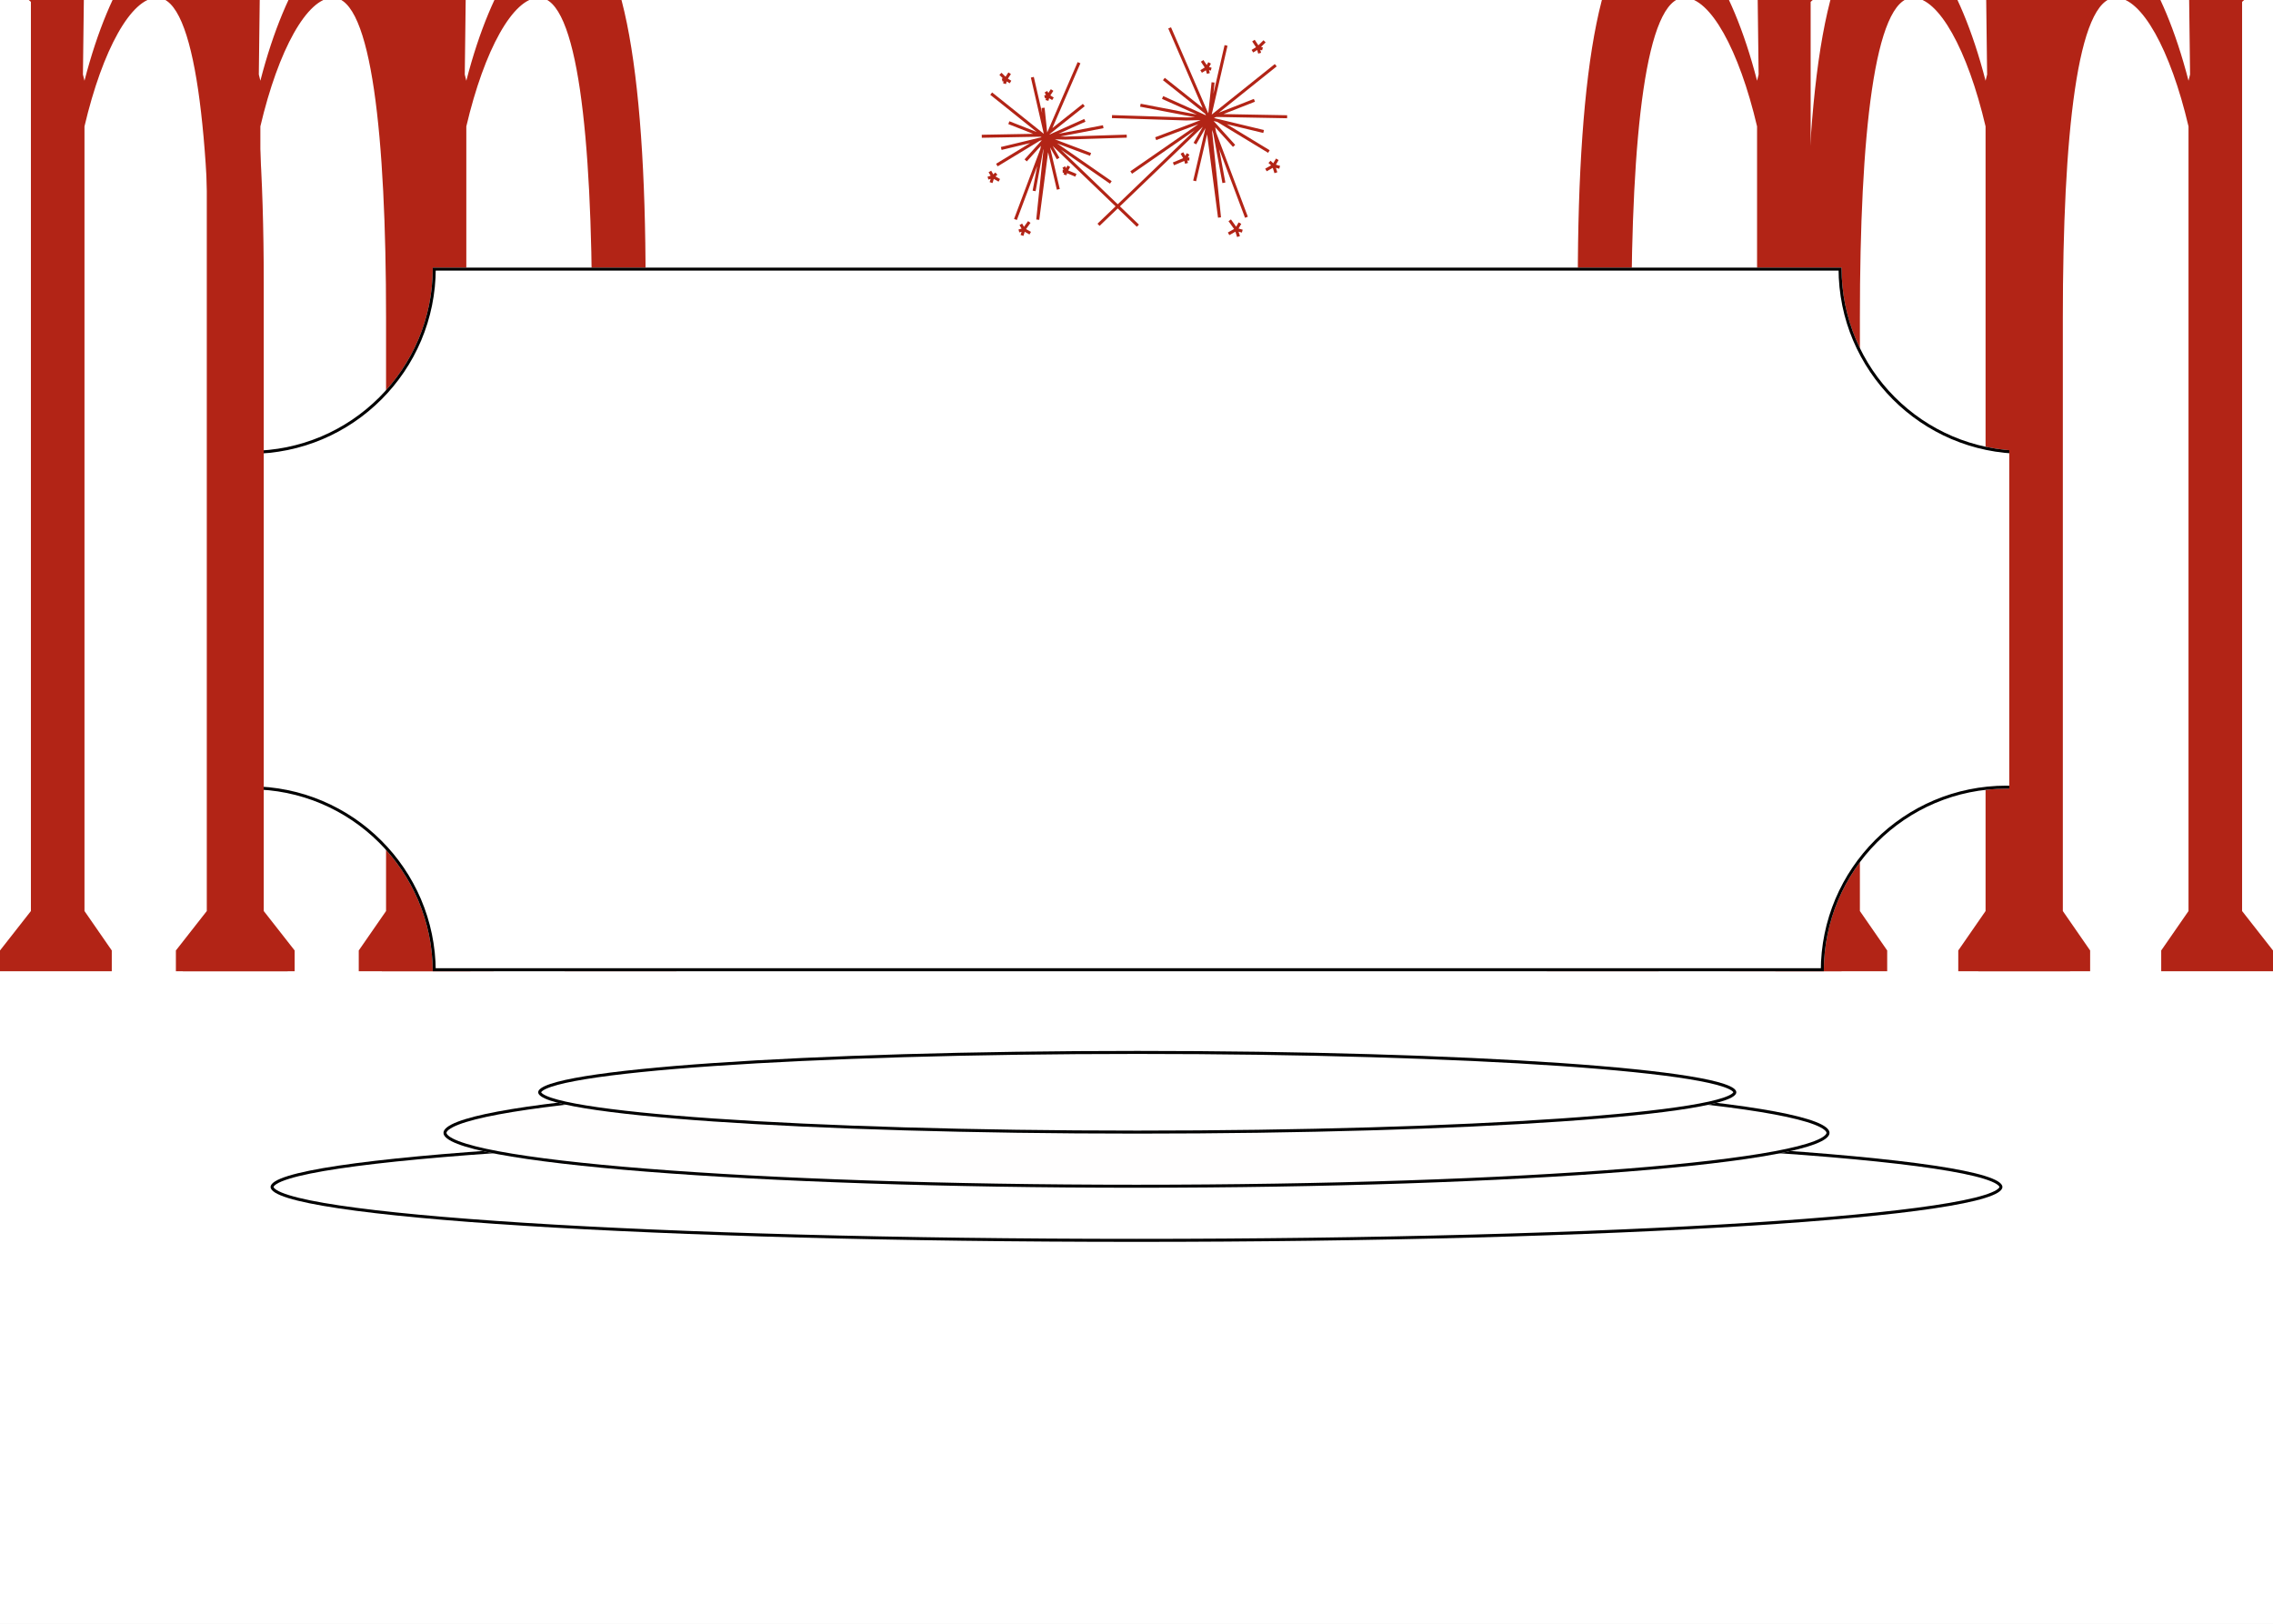
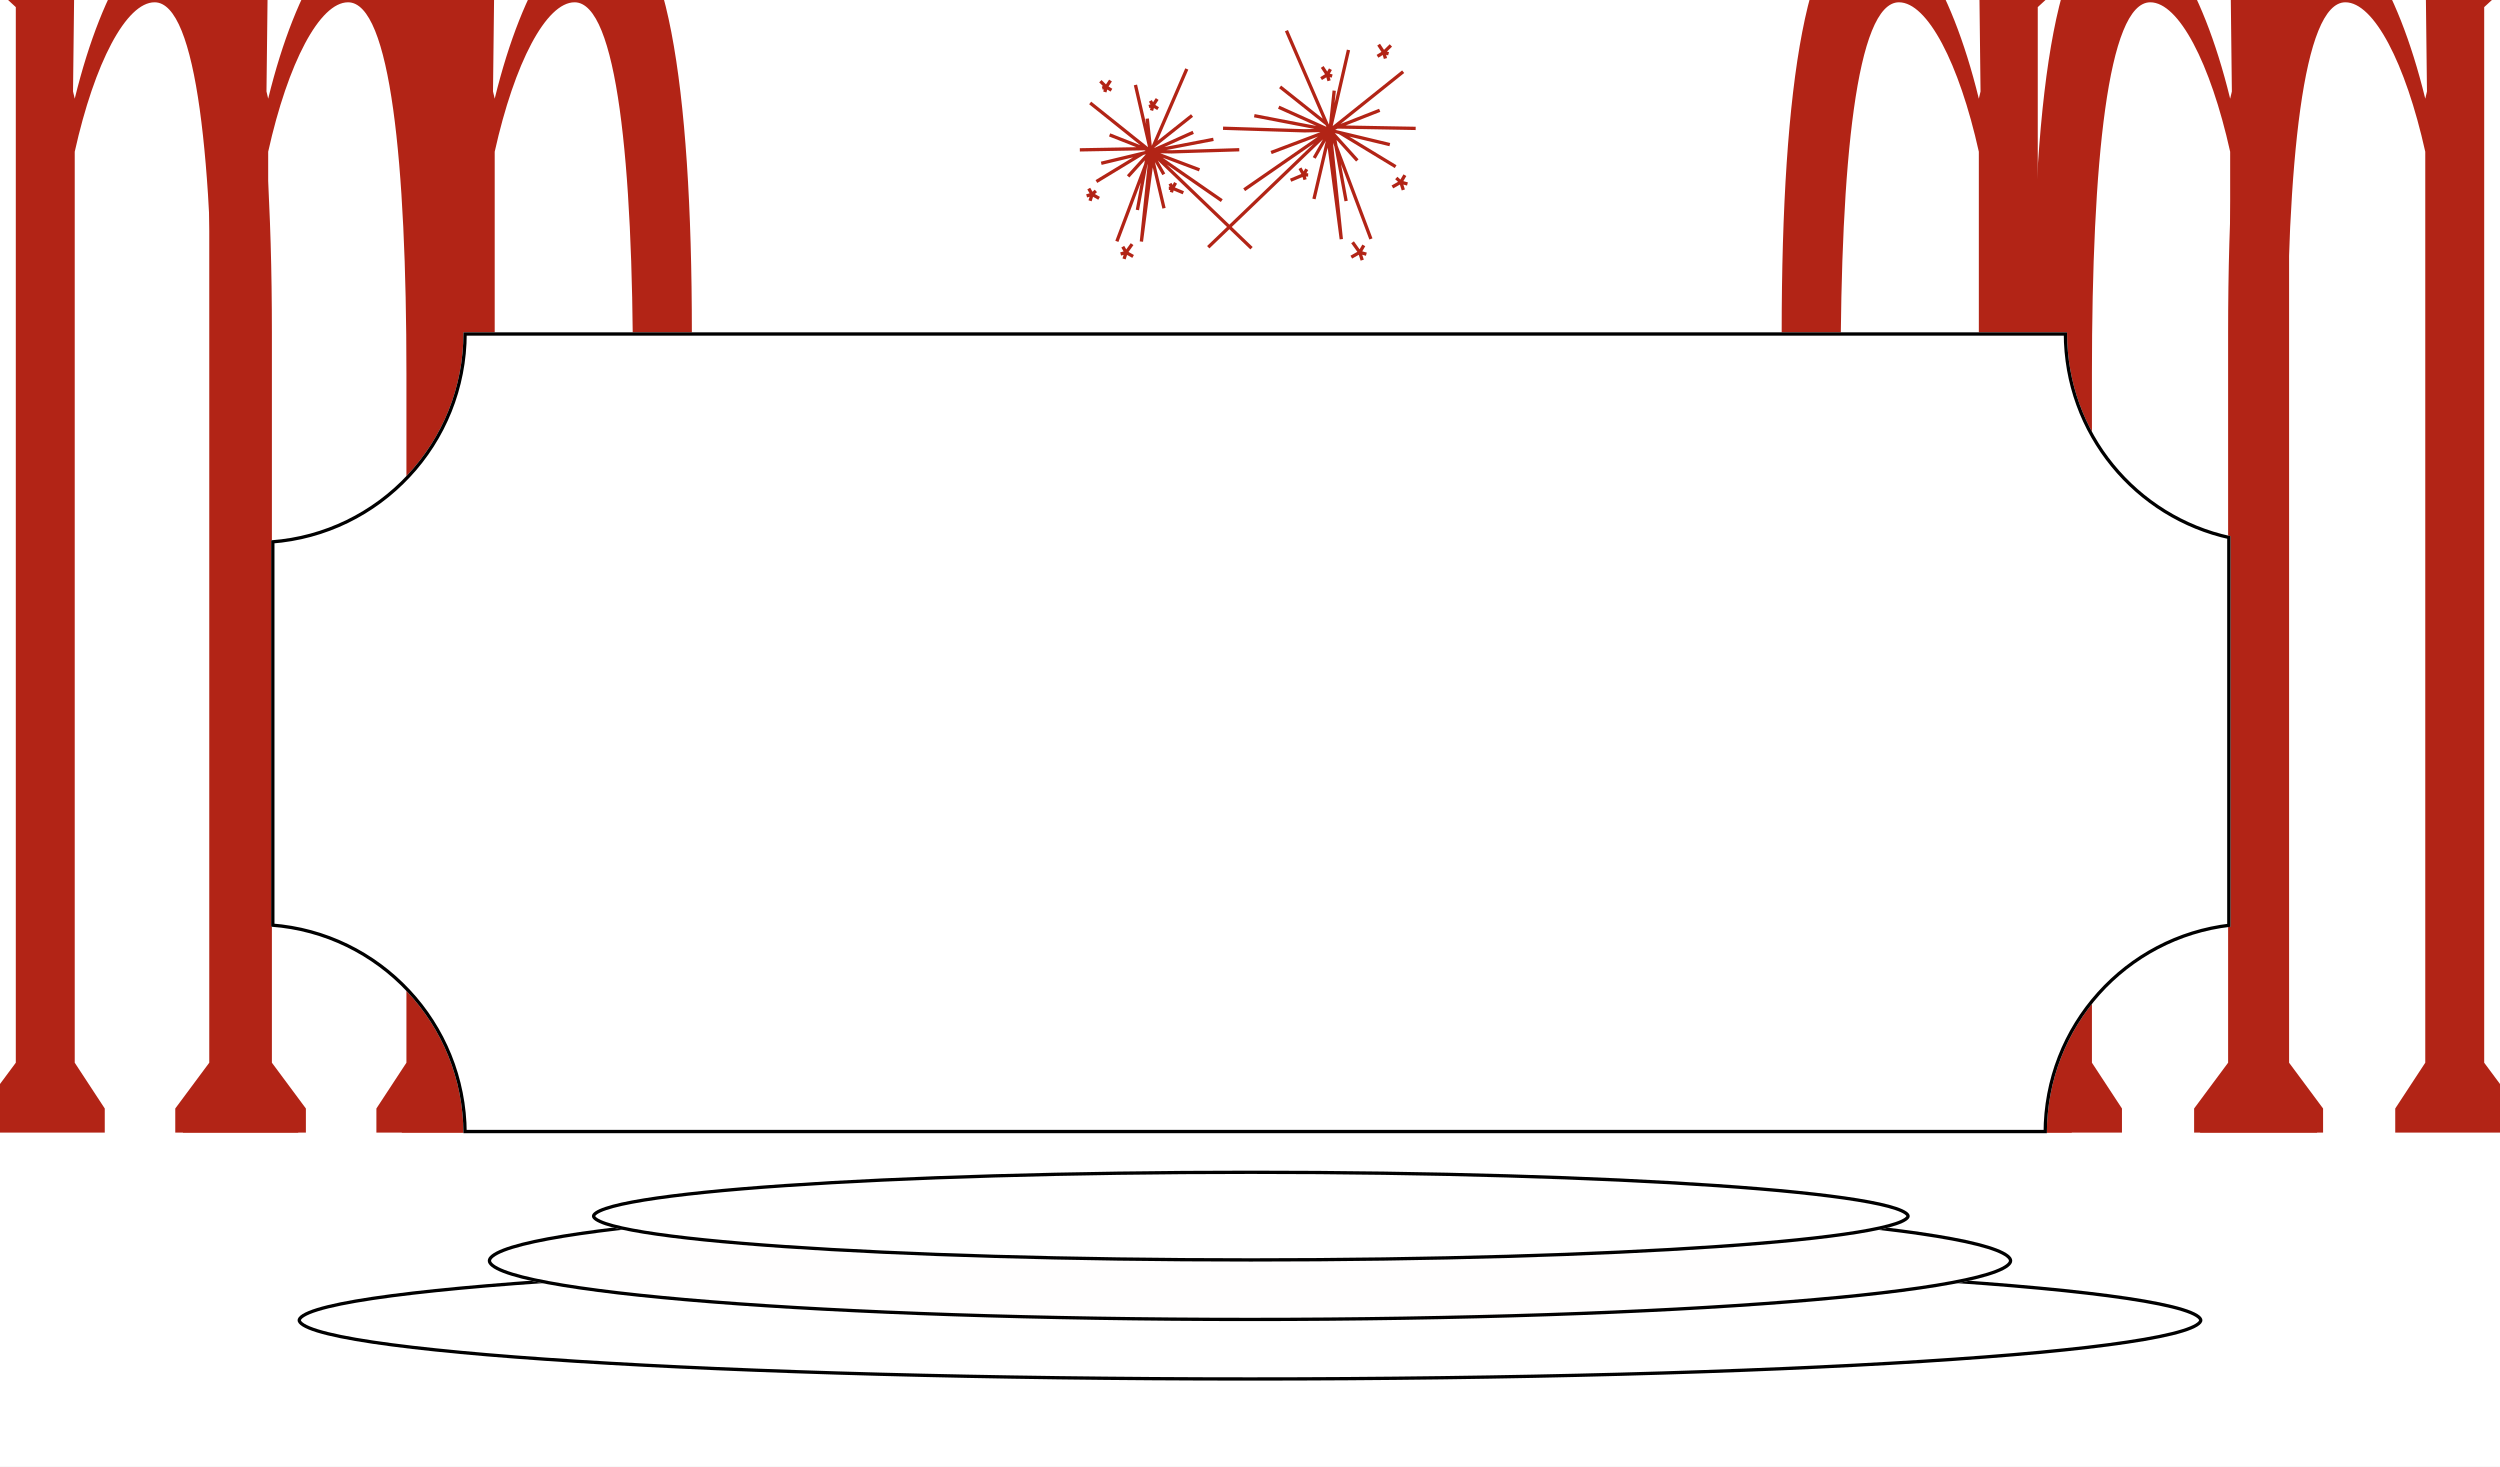
- <svg xmlns="http://www.w3.org/2000/svg" xmlns:xlink="http://www.w3.org/1999/xlink" width="1512" height="1080" viewBox="0 0 1512 1080" fill="none">
+ <svg xmlns="http://www.w3.org/2000/svg" xmlns:xlink="http://www.w3.org/1999/xlink" width="1512" height="887" viewBox="0 0 1512 887" fill="none">
  <g clip-path="url(#clip0_20_1370)">
-     <rect width="1512" height="1080" fill="white" />
+     <rect width="1512" height="887" fill="white" />
    <mask id="stroke0_20_1370" fill="white">
-       <path d="M1332 789.5C1332 809.658 1074.12 826 756 826C437.884 826 180 809.658 180 789.5C180 769.342 437.884 753 756 753C1074.12 753 1332 769.342 1332 789.5Z" />
+       <path d="M1332 798.5C1332 818.658 1074.12 835 756 835C437.884 835 180 818.658 180 798.5C180 778.342 437.884 762 756 762C1074.12 762 1332 778.342 1332 798.5Z" />
    </mask>
-     <path d="M1332 789.5C1332 809.658 1074.12 826 756 826C437.884 826 180 809.658 180 789.5C180 769.342 437.884 753 756 753C1074.12 753 1332 769.342 1332 789.5Z" stroke-width="4" stroke="black" mask="url(#stroke0_20_1370)" />
+     <path d="M1332 798.5C1332 818.658 1074.12 835 756 835C437.884 835 180 818.658 180 798.5C180 778.342 437.884 762 756 762C1074.12 762 1332 778.342 1332 798.5Z" stroke-width="4" stroke="black" mask="url(#stroke0_20_1370)" />
    <use xlink:href="#stroke1_20_1370" fill="#FFFEFE" />
    <mask id="stroke2_20_1370" fill="white">
      <use xlink:href="#stroke1_20_1370" />
    </mask>
-     <path d="M1217 753.5C1217 773.658 1010.6 790 756 790C501.397 790 295 773.658 295 753.5C295 733.342 501.397 717 756 717C1010.6 717 1217 733.342 1217 753.5Z" stroke-width="4" stroke="black" mask="url(#stroke2_20_1370)" />
-     <path d="M173.196 84.067V605.961L191.357 632.193V646H117V632.193L137.559 605.961V1.227L117 -16.722V-31.909L168.741 -54L173.196 -34.671L172.168 49.55L173.196 53.692C190.671 -13.96 218.084 -49.858 240.357 -49.858C276.678 -49.858 292.441 45.408 292.441 187.617V605.961L313 632.193V646H238.643V632.193L256.804 605.961V211.089C256.804 90.97 247.21 -1.534 221.51 -1.534C204.378 -1.534 185.189 32.982 173.196 84.067Z" fill="#B22416" />
-     <path d="M310.196 84.067V605.961L328.357 632.193V646H254V632.193L274.559 605.961V1.227L254 -16.722V-31.909L305.741 -54L310.196 -34.671L309.168 49.55L310.196 53.692C327.671 -13.96 355.084 -49.858 377.357 -49.858C413.678 -49.858 429.441 45.408 429.441 187.617V605.961L450 632.193V646H375.643V632.193L393.804 605.961V211.089C393.804 90.97 384.21 -1.534 358.51 -1.534C341.378 -1.534 322.189 32.982 310.196 84.067Z" fill="#B22416" />
-     <path d="M1320.8 84.067V605.961L1302.64 632.193V646H1377V632.193L1356.44 605.961V1.227L1377 -16.722V-31.909L1325.26 -54L1320.8 -34.671L1321.83 49.55L1320.8 53.692C1303.33 -13.96 1275.92 -49.858 1253.64 -49.858C1217.32 -49.858 1201.56 45.408 1201.56 187.617V605.961L1181 632.193V646H1255.36V632.193L1237.2 605.961V211.089C1237.2 90.97 1246.79 -1.534 1272.49 -1.534C1289.62 -1.534 1308.81 32.982 1320.8 84.067Z" fill="#B22416" />
-     <path d="M1168.8 84.067V605.961L1150.64 632.193V646H1225V632.193L1204.44 605.961V1.227L1225 -16.722V-31.909L1173.26 -54L1168.8 -34.671L1169.83 49.55L1168.8 53.692C1151.33 -13.96 1123.92 -49.858 1101.64 -49.858C1065.32 -49.858 1049.56 45.408 1049.56 187.617V605.961L1029 632.193V646H1103.36V632.193L1085.2 605.961V211.089C1085.2 90.97 1094.79 -1.534 1120.49 -1.534C1137.62 -1.534 1156.81 32.982 1168.8 84.067Z" fill="#B22416" />
+     <path d="M1217 762.5C1217 782.658 1010.6 799 756 799C501.397 799 295 782.658 295 762.5C295 742.342 501.397 726 756 726C1010.6 726 1217 742.342 1217 762.5Z" stroke-width="4" stroke="black" mask="url(#stroke2_20_1370)" />
+     <path d="M162.196 91.759V642.73L180.357 670.424V685H106V670.424L126.559 642.73V4.304L106 -14.645V-30.678L157.741 -54L162.196 -33.594L161.168 55.32L162.196 59.692C179.671 -11.73 207.084 -49.627 229.357 -49.627C265.678 -49.627 281.441 50.947 281.441 201.079V642.73L302 670.424V685H227.643V670.424L245.804 642.73V225.858C245.804 99.047 236.21 1.389 210.51 1.389C193.378 1.389 174.189 37.828 162.196 91.759Z" fill="#B22416" />
+     <path d="M299.196 91.759V642.73L317.357 670.424V685H243V670.424L263.559 642.73V4.304L243 -14.645V-30.678L294.741 -54L299.196 -33.594L298.168 55.32L299.196 59.692C316.671 -11.73 344.084 -49.627 366.357 -49.627C402.678 -49.627 418.441 50.947 418.441 201.079V642.73L439 670.424V685H364.643V670.424L382.804 642.73V225.858C382.804 99.047 373.21 1.389 347.51 1.389C330.378 1.389 311.189 37.828 299.196 91.759Z" fill="#B22416" />
+     <path d="M1348.8 91.759V642.73L1330.64 670.424V685H1405V670.424L1384.44 642.73V4.304L1405 -14.645V-30.678L1353.26 -54L1348.8 -33.594L1349.83 55.32L1348.8 59.692C1331.33 -11.73 1303.92 -49.627 1281.64 -49.627C1245.32 -49.627 1229.56 50.947 1229.56 201.079V642.73L1209 670.424V685H1283.36V670.424L1265.2 642.73V225.858C1265.2 99.047 1274.79 1.389 1300.49 1.389C1317.62 1.389 1336.81 37.828 1348.8 91.759Z" fill="#B22416" />
+     <path d="M1196.8 91.759V642.73L1178.64 670.424V685H1253V670.424L1232.44 642.73V4.304L1253 -14.645V-30.678L1201.26 -54L1196.8 -33.594L1197.83 55.32L1196.8 59.692C1179.33 -11.73 1151.92 -49.627 1129.64 -49.627C1093.32 -49.627 1077.56 50.947 1077.56 201.079V642.73L1057 670.424V685H1131.36V670.424L1113.2 642.73V225.858C1113.2 99.047 1122.79 1.389 1148.49 1.389C1165.62 1.389 1184.81 37.828 1196.8 91.759Z" fill="#B22416" />
+     <path d="M45.196 91.759V642.73L63.357 670.424V685H-11V670.424L9.559 642.73V4.304L-11 -14.645V-30.678L40.741 -54L45.196 -33.594L44.168 55.32L45.196 59.692C62.671 -11.73 90.084 -49.627 112.357 -49.627C148.678 -49.627 164.441 50.947 164.441 201.079V642.73L185 670.424V685H110.643V670.424L128.804 642.73V225.858C128.804 99.047 119.21 1.389 93.51 1.389C76.378 1.389 57.189 37.828 45.196 91.759Z" fill="#B22416" />
+     <path d="M1466.8 91.759V642.73L1448.64 670.424V685H1523V670.424L1502.44 642.73V4.304L1523 -14.645V-30.678L1471.26 -54L1466.8 -33.594L1467.83 55.32L1466.8 59.692C1449.33 -11.73 1421.92 -49.627 1399.64 -49.627C1363.32 -49.627 1347.56 50.947 1347.56 201.079V642.73L1327 670.424V685H1401.36V670.424L1383.2 642.73V225.858C1383.2 99.047 1392.79 1.389 1418.49 1.389C1435.62 1.389 1454.81 37.828 1466.8 91.759Z" fill="#B22416" />
+     <path d="M695.947 91.57L693.862 71.735M695.947 91.57L691.266 92.693M695.947 91.57L659.338 62.262M695.947 91.57L686.715 51.371M671.086 81.582L692.284 89.922L695.947 91.57M695.947 91.57L697.529 88.475M695.947 91.57L733.87 84.281M695.947 91.57L756.922 150.118M695.947 91.57L694.615 95.112L692.962 99.504M682.288 106.677L692.123 95.8L694.035 93.685L695.947 91.57M695.947 91.57L690.311 146.094L696.908 95.678M695.947 91.57L696.908 95.678M695.947 91.57L703.869 105.42M695.947 91.57L708.641 91.847L749.507 90.561M695.947 91.57L717.519 81.88L721.646 80.027M695.947 91.57L738.925 121.342M695.947 91.57L725.443 102.706M691.266 92.693L666.018 98.75M691.266 92.693L663.11 109.786M660.507 117.546L658.475 114.057M660.507 117.546L657.194 118.46M660.507 117.546L659.267 121.452M660.507 117.546L664.734 119.944M660.507 117.546L662.784 115.46M692.284 89.922L653.083 90.637M697.529 88.475L717.769 41.711M697.529 88.475L720.94 69.856M692.962 99.504L675.481 145.974M692.962 99.504L694.035 93.685M692.962 99.504L687.895 126.998M696.908 95.678L703.245 122.763L703.992 125.959M681.078 152.691L679.046 149.202M681.078 152.691L677.765 153.605M681.078 152.691L679.838 156.597M681.078 152.691L685.305 155.088M681.078 152.691L684.679 147.648M697.295 63.77L695.753 61.008M697.295 63.77L694.879 64.437M697.295 63.77L696.444 66.811M697.295 63.77L700.43 65.711M697.295 63.77L699.86 59.875M669.06 52.608L665.495 49.108M669.06 52.608L666.644 53.275M669.06 52.608L668.209 55.649M669.06 52.608L672.195 54.549M669.06 52.608L671.625 48.713M709.152 113.844L707.61 111.081M709.152 113.844L706.9 113.928M709.152 113.844L708.464 116.301M709.152 113.844L715.683 116.578M709.152 113.844L710.998 110.581" stroke-width="2" stroke="#B22416" />
+     <path d="M804.406 78.782L806.926 54.818M804.406 78.782L810.062 80.139M804.406 78.782L848.637 43.373M804.406 78.782L815.561 30.216M834.443 66.716L808.832 76.791L804.406 78.782M804.406 78.782L802.495 75.043M804.406 78.782L758.59 69.976M804.406 78.782L730.739 149.518M804.406 78.782L806.016 83.062L808.012 88.368M820.909 97.034L809.027 83.892L806.716 81.337L804.406 78.782M804.406 78.782L811.216 144.656L803.245 83.745M794.687 120.329L795.59 116.469L803.245 83.745L804.406 78.782M804.406 78.782L794.835 95.516M804.406 78.782L789.07 79.117L739.696 77.563M804.406 78.782L778.344 67.076L773.358 64.836M804.406 78.782L752.482 114.752M804.406 78.782L768.77 92.236M810.062 80.139L840.566 87.457M810.062 80.139L844.079 100.79M847.224 110.166L849.679 105.951M847.224 110.166L851.227 111.27M847.224 110.166L848.722 114.885M847.224 110.166L842.117 113.062M847.224 110.166L844.473 107.645M808.832 76.791L856.194 77.655M802.495 75.043L778.042 18.543M802.495 75.043L774.21 52.547M808.012 88.368L829.132 144.511M808.012 88.368L806.716 81.337M808.012 88.368L814.135 121.585M822.37 152.626L824.826 148.411M822.37 152.626L826.373 153.731M822.37 152.626L823.868 157.345M822.37 152.626L817.263 155.523M822.37 152.626L818.021 146.534M802.778 45.196L804.641 41.858M802.778 45.196L805.697 46.001M802.778 45.196L803.806 48.869M802.778 45.196L798.99 47.54M802.778 45.196L799.679 40.489M836.89 31.71L841.198 27.481M836.89 31.71L839.809 32.515M836.89 31.71L837.918 35.383M836.89 31.71L833.102 34.054M836.89 31.71L833.791 27.003M788.452 105.693L790.315 102.355M788.452 105.693L791.174 105.794M788.452 105.693L789.283 108.662M788.452 105.693L780.562 108.996M788.452 105.693L786.223 101.751" stroke-width="2" stroke="#B22416" />
    <use xlink:href="#stroke3_20_1370" fill="white" />
    <mask id="stroke4_20_1370" fill="white">
      <use xlink:href="#stroke3_20_1370" />
    </mask>
-     <path d="M1225 178.433C1225 245.354 1279.13 299.629 1346 299.862V525.096C1342.25 524.748 1338.46 524.567 1334.62 524.567C1267.56 524.567 1213.19 578.935 1213.19 646H287.863C287.63 579.134 233.354 525 166.433 525C166.288 525 166.144 525.001 166 525.002V299.862C166.144 299.863 166.288 299.865 166.433 299.865C233.498 299.865 287.866 245.498 287.866 178.433C287.866 178.289 287.864 178.144 287.863 178H1225C1225 178.144 1225 178.289 1225 178.433Z" stroke-width="4" stroke="black" mask="url(#stroke4_20_1370)" />
-     <path d="M56.196 84.067V605.961L74.357 632.193V646H0V632.193L20.559 605.961V1.227L0 -16.722V-31.909L51.741 -54L56.196 -34.671L55.168 49.55L56.196 53.692C73.671 -13.96 101.084 -49.858 123.357 -49.858C159.678 -49.858 175.441 45.408 175.441 187.617V605.961L196 632.193V646H121.643V632.193L139.804 605.961V211.089C139.804 90.97 130.21 -1.534 104.51 -1.534C87.378 -1.534 68.189 32.982 56.196 84.067Z" fill="#B22416" />
-     <path d="M1455.8 84.067V605.961L1437.64 632.193V646H1512V632.193L1491.44 605.961V1.227L1512 -16.722V-31.909L1460.26 -54L1455.8 -34.671L1456.83 49.55L1455.8 53.692C1438.33 -13.96 1410.92 -49.858 1388.64 -49.858C1352.32 -49.858 1336.56 45.408 1336.56 187.617V605.961L1316 632.193V646H1390.36V632.193L1372.2 605.961V211.089C1372.2 90.97 1381.79 -1.534 1407.49 -1.534C1424.62 -1.534 1443.81 32.982 1455.8 84.067Z" fill="#B22416" />
-     <path d="M695.947 91.57L693.862 71.735M695.947 91.57L691.266 92.693M695.947 91.57L659.338 62.262M695.947 91.57L686.715 51.371M671.086 81.582L692.284 89.922L695.947 91.57M695.947 91.57L697.529 88.475M695.947 91.57L733.87 84.281M695.947 91.57L756.922 150.118M695.947 91.57L694.615 95.112L692.962 99.504M682.288 106.677L692.123 95.8L694.035 93.685L695.947 91.57M695.947 91.57L690.311 146.094L696.908 95.678M695.947 91.57L696.908 95.678M695.947 91.57L703.869 105.42M695.947 91.57L708.641 91.847L749.507 90.561M695.947 91.57L717.519 81.88L721.646 80.027M695.947 91.57L738.925 121.342M695.947 91.57L725.443 102.706M691.266 92.693L666.018 98.75M691.266 92.693L663.11 109.786M660.507 117.546L658.475 114.057M660.507 117.546L657.194 118.46M660.507 117.546L659.267 121.452M660.507 117.546L664.734 119.944M660.507 117.546L662.784 115.46M692.284 89.922L653.083 90.637M697.529 88.475L717.769 41.711M697.529 88.475L720.94 69.856M692.962 99.504L675.481 145.974M692.962 99.504L694.035 93.685M692.962 99.504L687.895 126.998M696.908 95.678L703.245 122.763L703.992 125.959M681.078 152.691L679.046 149.202M681.078 152.691L677.765 153.605M681.078 152.691L679.838 156.597M681.078 152.691L685.305 155.088M681.078 152.691L684.679 147.648M697.295 63.77L695.753 61.008M697.295 63.77L694.879 64.437M697.295 63.77L696.444 66.811M697.295 63.77L700.43 65.711M697.295 63.77L699.86 59.875M669.06 52.608L665.495 49.108M669.06 52.608L666.644 53.275M669.06 52.608L668.209 55.649M669.06 52.608L672.195 54.549M669.06 52.608L671.625 48.713M709.152 113.844L707.61 111.081M709.152 113.844L706.9 113.928M709.152 113.844L708.464 116.301M709.152 113.844L715.683 116.578M709.152 113.844L710.998 110.581" stroke-width="2" stroke="#B22416" />
-     <path d="M804.406 78.782L806.926 54.818M804.406 78.782L810.062 80.139M804.406 78.782L848.637 43.373M804.406 78.782L815.561 30.216M834.443 66.716L808.832 76.791L804.406 78.782M804.406 78.782L802.495 75.043M804.406 78.782L758.59 69.976M804.406 78.782L730.739 149.518M804.406 78.782L806.016 83.062L808.012 88.368M820.909 97.034L809.027 83.892L806.716 81.337L804.406 78.782M804.406 78.782L811.216 144.656L803.245 83.745M794.687 120.329L795.59 116.469L803.245 83.745L804.406 78.782M804.406 78.782L794.835 95.516M804.406 78.782L789.07 79.117L739.696 77.563M804.406 78.782L778.344 67.076L773.358 64.836M804.406 78.782L752.482 114.752M804.406 78.782L768.77 92.236M810.062 80.139L840.566 87.457M810.062 80.139L844.079 100.79M847.224 110.166L849.679 105.951M847.224 110.166L851.227 111.27M847.224 110.166L848.722 114.885M847.224 110.166L842.117 113.062M847.224 110.166L844.473 107.645M808.832 76.791L856.194 77.655M802.495 75.043L778.042 18.543M802.495 75.043L774.21 52.547M808.012 88.368L829.132 144.511M808.012 88.368L806.716 81.337M808.012 88.368L814.135 121.585M822.37 152.626L824.826 148.411M822.37 152.626L826.373 153.731M822.37 152.626L823.868 157.345M822.37 152.626L817.263 155.523M822.37 152.626L818.021 146.534M802.778 45.196L804.641 41.858M802.778 45.196L805.697 46.001M802.778 45.196L803.806 48.869M802.778 45.196L798.99 47.54M802.778 45.196L799.679 40.489M836.89 31.71L841.198 27.481M836.89 31.71L839.809 32.515M836.89 31.71L837.918 35.383M836.89 31.71L833.102 34.054M836.89 31.71L833.791 27.003M788.452 105.693L790.315 102.355M788.452 105.693L791.174 105.794M788.452 105.693L789.283 108.662M788.452 105.693L780.562 108.996M788.452 105.693L786.223 101.751" stroke-width="2" stroke="#B22416" />
+     <path d="M1155 735.5C1155 750.688 976.585 763 756.5 763C536.415 763 358 750.688 358 735.5C358 720.312 536.415 708 756.5 708C976.585 708 1155 720.312 1155 735.5Z" stroke-width="4" stroke="black" mask="url(#stroke4_20_1370)" />
    <use xlink:href="#stroke5_20_1370" fill="white" />
    <mask id="stroke6_20_1370" fill="white">
      <use xlink:href="#stroke5_20_1370" />
    </mask>
-     <path d="M1155 726.5C1155 741.688 976.585 754 756.5 754C536.415 754 358 741.688 358 726.5C358 711.312 536.415 699 756.5 699C976.585 699 1155 711.312 1155 726.5Z" stroke-width="4" stroke="black" mask="url(#stroke6_20_1370)" />
+     <path d="M1250.16 201.448C1250.16 261.645 1292.49 311.957 1349 324.251V560.517C1286.48 567.758 1237.94 620.886 1237.94 685.351H280.288C280.058 619.302 228.88 565.258 164 560.469V326.776C229.026 321.977 280.291 267.7 280.291 201.448C280.291 201.299 280.289 201.15 280.288 201.001H1250.17C1250.17 201.15 1250.16 201.299 1250.16 201.448Z" stroke-width="4" stroke="black" mask="url(#stroke6_20_1370)" />
  </g>
  <defs>
    <clipPath id="clip0_20_1370">
-       <rect width="1512" height="1080" fill="white" />
+       <rect width="1512" height="887" fill="white" />
    </clipPath>
-     <path id="stroke1_20_1370" d="M1217 753.5C1217 773.658 1010.6 790 756 790C501.397 790 295 773.658 295 753.5C295 733.342 501.397 717 756 717C1010.6 717 1217 733.342 1217 753.5Z" />
-     <path id="stroke3_20_1370" d="M1225 178.433C1225 245.354 1279.13 299.629 1346 299.862V525.096C1342.25 524.748 1338.46 524.567 1334.62 524.567C1267.56 524.567 1213.19 578.935 1213.19 646H287.863C287.63 579.134 233.354 525 166.433 525C166.288 525 166.144 525.001 166 525.002V299.862C166.144 299.863 166.288 299.865 166.433 299.865C233.498 299.865 287.866 245.498 287.866 178.433C287.866 178.289 287.864 178.144 287.863 178H1225C1225 178.144 1225 178.289 1225 178.433Z" />
-     <path id="stroke5_20_1370" d="M1155 726.5C1155 741.688 976.585 754 756.5 754C536.415 754 358 741.688 358 726.5C358 711.312 536.415 699 756.5 699C976.585 699 1155 711.312 1155 726.5Z" />
+     <path id="stroke1_20_1370" d="M1217 762.5C1217 782.658 1010.6 799 756 799C501.397 799 295 782.658 295 762.5C295 742.342 501.397 726 756 726C1010.6 726 1217 742.342 1217 762.5Z" />
+     <path id="stroke3_20_1370" d="M1155 735.5C1155 750.688 976.585 763 756.5 763C536.415 763 358 750.688 358 735.5C358 720.312 536.415 708 756.5 708C976.585 708 1155 720.312 1155 735.5Z" />
+     <path id="stroke5_20_1370" d="M1250.16 201.448C1250.16 261.645 1292.49 311.957 1349 324.251V560.517C1286.48 567.758 1237.94 620.886 1237.94 685.351H280.288C280.058 619.302 228.88 565.258 164 560.469V326.776C229.026 321.977 280.291 267.7 280.291 201.448C280.291 201.299 280.289 201.15 280.288 201.001H1250.17C1250.17 201.15 1250.16 201.299 1250.16 201.448Z" />
  </defs>
</svg>
